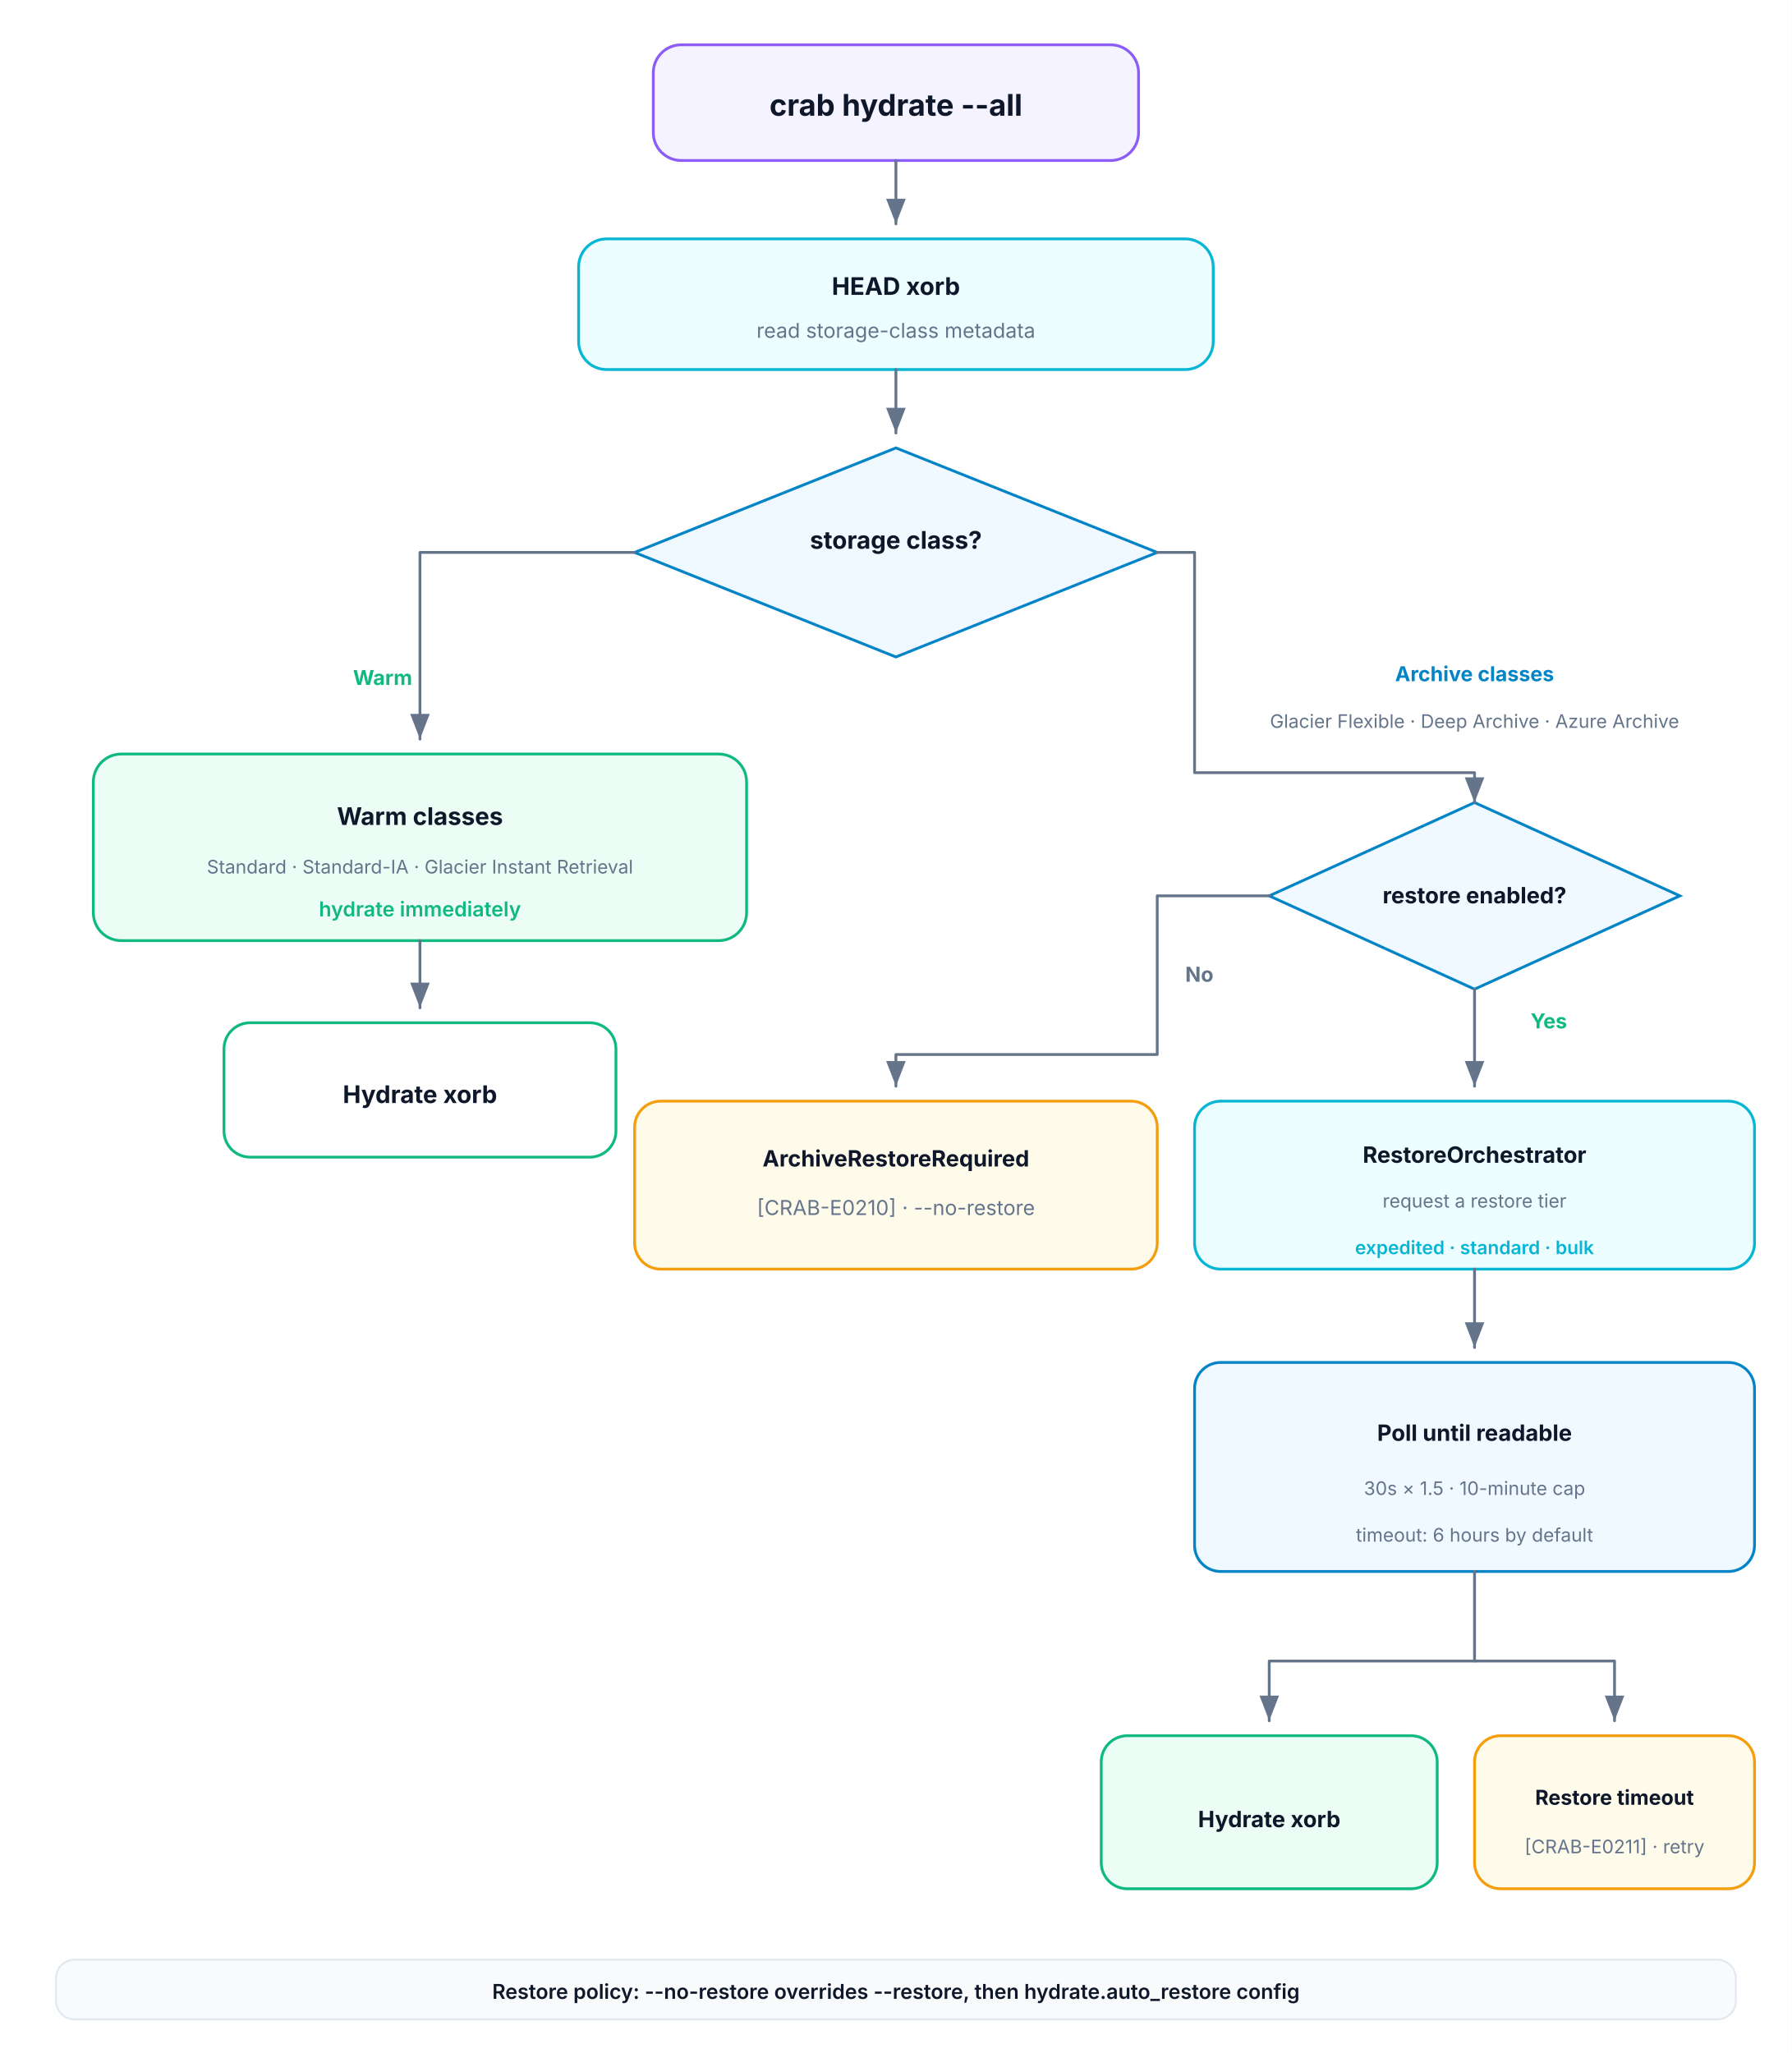
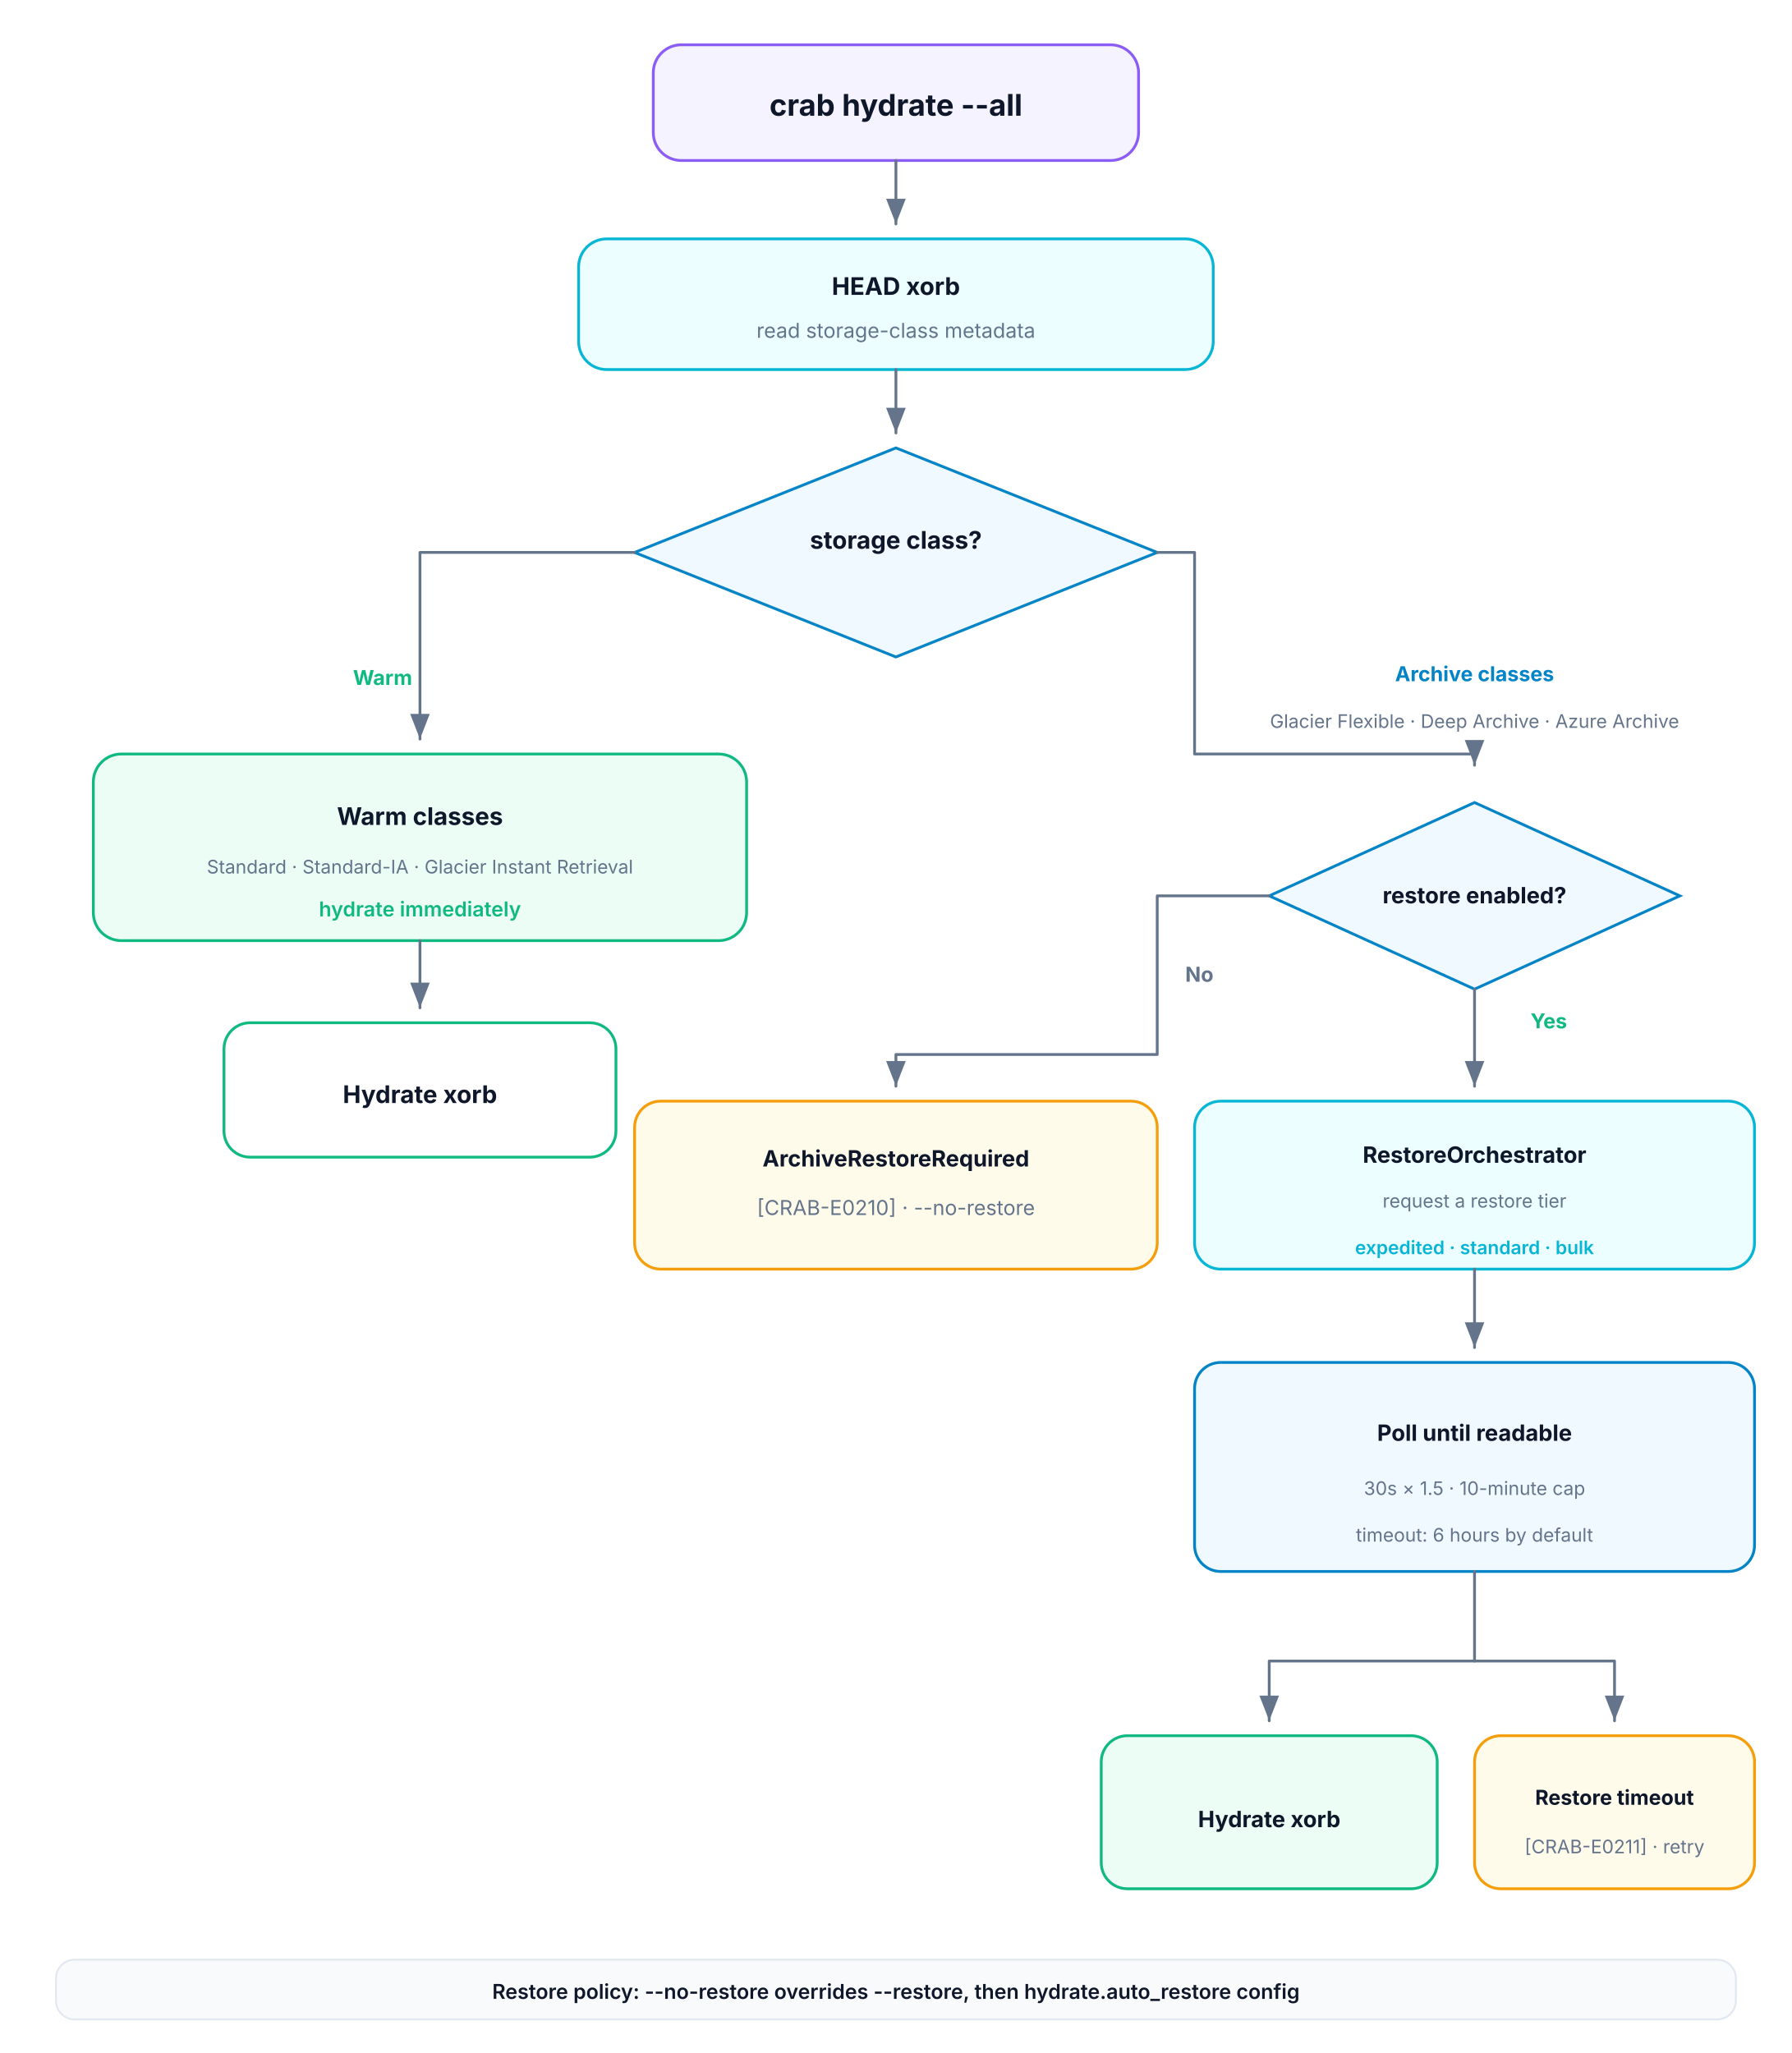
<svg xmlns="http://www.w3.org/2000/svg" viewBox="0 0 960 1100" width="960" height="1100" role="img" aria-labelledby="restore-title restore-desc">
  <defs>
    <marker id="arrowhead" markerWidth="9" markerHeight="7" refX="9" refY="3.5" orient="auto">
      <polygon points="0 0, 9 3.5, 0 7" fill="#64748B" />
    </marker>
  </defs>
  <rect width="960" height="1100" fill="#FFFFFF" />
  <g id="entry">
    <rect x="350" y="24" width="260" height="62" rx="15" fill="#F5F3FF" stroke="#8B5CF6" stroke-width="1.5" />
    <text x="480" y="62" text-anchor="middle" font-family="Inter, ui-sans-serif, system-ui, sans-serif" font-size="16" font-weight="700" fill="#0F172A">crab hydrate --all</text>
    <rect x="310" y="128" width="340" height="70" rx="15" fill="#ECFEFF" stroke="#06B6D4" stroke-width="1.5" />
    <text x="480" y="158" text-anchor="middle" font-family="Inter, ui-sans-serif, system-ui, sans-serif" font-size="13" font-weight="700" fill="#0F172A">HEAD xorb</text>
    <text x="480" y="181" text-anchor="middle" font-family="Inter, ui-sans-serif, system-ui, sans-serif" font-size="11" fill="#64748B">read storage-class metadata</text>
    <polygon points="480,240 620,296 480,352 340,296" fill="#F0F9FF" stroke="#0284C7" stroke-width="1.5" />
    <text x="480" y="294" text-anchor="middle" font-family="Inter, ui-sans-serif, system-ui, sans-serif" font-size="13" font-weight="700" fill="#0F172A">storage class?</text>
  </g>
  <g id="warm-path">
    <text x="205" y="367" text-anchor="middle" font-family="Inter, ui-sans-serif, system-ui, sans-serif" font-size="11" font-weight="700" fill="#10B981">Warm</text>
    <rect x="50" y="404" width="350" height="100" rx="15" fill="#ECFDF5" stroke="#10B981" stroke-width="1.5" />
    <text x="225" y="442" text-anchor="middle" font-family="Inter, ui-sans-serif, system-ui, sans-serif" font-size="13" font-weight="700" fill="#0F172A">Warm classes</text>
    <text x="225" y="468" text-anchor="middle" font-family="Inter, ui-sans-serif, system-ui, sans-serif" font-size="10" fill="#64748B">Standard · Standard-IA · Glacier Instant Retrieval</text>
    <text x="225" y="491" text-anchor="middle" font-family="Inter, ui-sans-serif, system-ui, sans-serif" font-size="11" font-weight="600" fill="#10B981">hydrate immediately</text>
    <rect x="120" y="548" width="210" height="72" rx="14" fill="#FFFFFF" stroke="#10B981" stroke-width="1.5" />
    <text x="225" y="591" text-anchor="middle" font-family="Inter, ui-sans-serif, system-ui, sans-serif" font-size="13" font-weight="700" fill="#0F172A">Hydrate xorb</text>
  </g>
  <g id="archive-path">
    <text x="790" y="365" text-anchor="middle" font-family="Inter, ui-sans-serif, system-ui, sans-serif" font-size="11" font-weight="700" fill="#0284C7">Archive classes</text>
    <text x="790" y="390" text-anchor="middle" font-family="Inter, ui-sans-serif, system-ui, sans-serif" font-size="10" fill="#64748B">Glacier Flexible · Deep Archive · Azure Archive</text>
    <polygon points="790,430 900,480 790,530 680,480" fill="#F0F9FF" stroke="#0284C7" stroke-width="1.5" />
    <text x="790" y="484" text-anchor="middle" font-family="Inter, ui-sans-serif, system-ui, sans-serif" font-size="12" font-weight="700" fill="#0F172A">restore enabled?</text>
    <rect x="340" y="590" width="280" height="90" rx="14" fill="#FFFBEB" stroke="#F59E0B" stroke-width="1.5" />
    <text x="480" y="625" text-anchor="middle" font-family="Inter, ui-sans-serif, system-ui, sans-serif" font-size="12" font-weight="700" fill="#0F172A">ArchiveRestoreRequired</text>
    <text x="480" y="651" text-anchor="middle" font-family="Inter, ui-sans-serif, system-ui, sans-serif" font-size="11" fill="#64748B">[CRAB-E0210] · --no-restore</text>
    <rect x="640" y="590" width="300" height="90" rx="14" fill="#ECFEFF" stroke="#06B6D4" stroke-width="1.5" />
    <text x="790" y="623" text-anchor="middle" font-family="Inter, ui-sans-serif, system-ui, sans-serif" font-size="12" font-weight="700" fill="#0F172A">RestoreOrchestrator</text>
    <text x="790" y="647" text-anchor="middle" font-family="Inter, ui-sans-serif, system-ui, sans-serif" font-size="10" fill="#64748B">request a restore tier</text>
    <text x="790" y="672" text-anchor="middle" font-family="Inter, ui-sans-serif, system-ui, sans-serif" font-size="10" font-weight="600" fill="#06B6D4">expedited · standard · bulk</text>
    <rect x="640" y="730" width="300" height="112" rx="14" fill="#F0F9FF" stroke="#0284C7" stroke-width="1.5" />
    <text x="790" y="772" text-anchor="middle" font-family="Inter, ui-sans-serif, system-ui, sans-serif" font-size="12" font-weight="700" fill="#0F172A">Poll until readable</text>
    <text x="790" y="801" text-anchor="middle" font-family="Inter, ui-sans-serif, system-ui, sans-serif" font-size="10" fill="#64748B">30s × 1.5 · 10-minute cap</text>
    <text x="790" y="826" text-anchor="middle" font-family="Inter, ui-sans-serif, system-ui, sans-serif" font-size="10" fill="#64748B">timeout: 6 hours by default</text>
    <rect x="590" y="930" width="180" height="82" rx="14" fill="#ECFDF5" stroke="#10B981" stroke-width="1.5" />
    <text x="680" y="979" text-anchor="middle" font-family="Inter, ui-sans-serif, system-ui, sans-serif" font-size="12" font-weight="700" fill="#0F172A">Hydrate xorb</text>
    <rect x="790" y="930" width="150" height="82" rx="14" fill="#FFFBEB" stroke="#F59E0B" stroke-width="1.5" />
    <text x="865" y="967" text-anchor="middle" font-family="Inter, ui-sans-serif, system-ui, sans-serif" font-size="11" font-weight="700" fill="#0F172A">Restore timeout</text>
    <text x="865" y="993" text-anchor="middle" font-family="Inter, ui-sans-serif, system-ui, sans-serif" font-size="10" fill="#64748B">[CRAB-E0211] · retry</text>
  </g>
  <g id="connections" fill="none" stroke="#64748B" stroke-width="1.5" stroke-linecap="round" stroke-linejoin="round">
    <line x1="480" y1="86" x2="480" y2="120" marker-end="url(#arrowhead)" />
    <line x1="480" y1="198" x2="480" y2="232" marker-end="url(#arrowhead)" />
    <path d="M 340 296 H 225 V 396" marker-end="url(#arrowhead)" />
    <line x1="225" y1="504" x2="225" y2="540" marker-end="url(#arrowhead)" />
-     <path d="M 620 296 H 640 V 414 H 790 V 430" marker-end="url(#arrowhead)" />
+     <path d="M 620 296 H 640 V 404 H 790 V 410" marker-end="url(#arrowhead)" />
    <path d="M 680 480 H 620 V 565 H 480 V 582" marker-end="url(#arrowhead)" />
    <line x1="790" y1="530" x2="790" y2="582" marker-end="url(#arrowhead)" />
    <line x1="790" y1="680" x2="790" y2="722" marker-end="url(#arrowhead)" />
    <path d="M 790 842 V 890 H 680 V 922" marker-end="url(#arrowhead)" />
    <path d="M 790 890 H 865 V 922" marker-end="url(#arrowhead)" />
  </g>
  <g id="branch-labels" font-family="Inter, ui-sans-serif, system-ui, sans-serif" font-size="11" font-weight="700" fill="#64748B">
    <text x="635" y="526">No</text>
    <text x="820" y="551" fill="#10B981">Yes</text>
  </g>
  <rect x="30" y="1050" width="900" height="32" rx="10" fill="#F8FAFC" stroke="#E2E8F0" stroke-width="1" />
  <text x="480" y="1071" text-anchor="middle" font-family="Inter, ui-sans-serif, system-ui, sans-serif" font-size="11" font-weight="600" fill="#0F172A">Restore policy: --no-restore overrides --restore, then hydrate.auto_restore config</text>
</svg>
